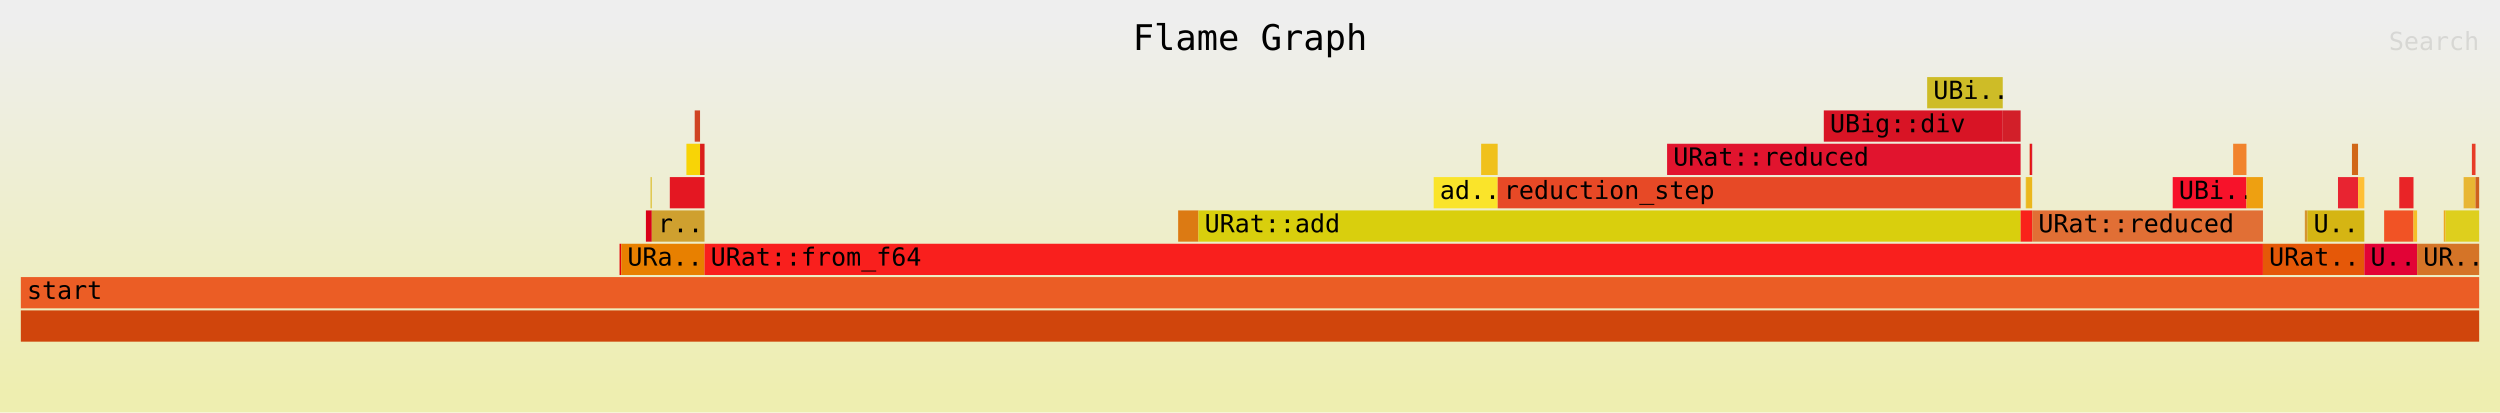
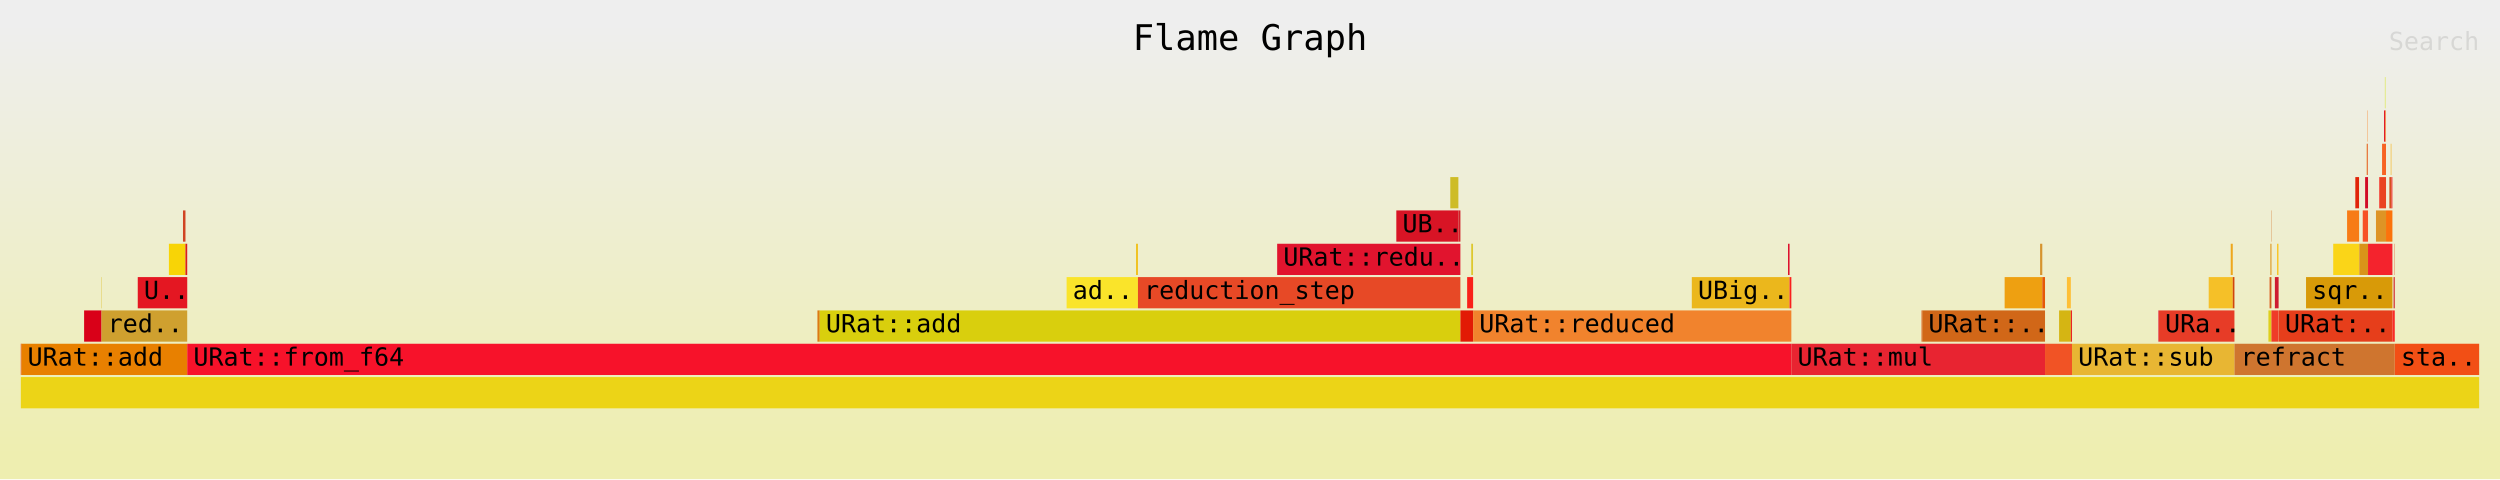
- <svg xmlns="http://www.w3.org/2000/svg" xmlns:ns1="http://github.com/jonhoo/inferno" version="1.1" width="1200" height="198" viewBox="0 0 1200 198">
+ <svg xmlns="http://www.w3.org/2000/svg" xmlns:ns1="http://github.com/jonhoo/inferno" version="1.1" width="1200" height="230" viewBox="0 0 1200 230">
  <defs>
    <linearGradient id="background" y1="0" y2="1" x1="0" x2="0">
      <stop stop-color="#eeeeee" offset="5%" />
      <stop stop-color="#eeeeb0" offset="95%" />
    </linearGradient>
  </defs>
  <style type="text/css">
text { font-family:monospace; font-size:12px }
#title { text-anchor:middle; font-size:17px; }
#matched { text-anchor:end; }
#search { text-anchor:end; opacity:0.1; cursor:pointer; }
#search:hover, #search.show { opacity:1; }
#subtitle { text-anchor:middle; font-color:rgb(160,160,160); }
#unzoom { cursor:pointer; }
#frames &gt; *:hover { stroke:black; stroke-width:0.5; cursor:pointer; }
.hide { display:none; }
.parent { opacity:0.5; }
</style>
-   <rect x="0" y="0" width="100%" height="198" fill="url(#background)" />
+   <rect x="0" y="0" width="100%" height="230" fill="url(#background)" />
  <text id="title" fill="rgb(0,0,0)" x="50%" y="24.00">Flame Graph</text>
-   <text id="details" fill="rgb(0,0,0)" x="10" y="181.00"> </text>
+   <text id="details" fill="rgb(0,0,0)" x="10" y="213.00"> </text>
  <text id="unzoom" class="hide" fill="rgb(0,0,0)" x="10" y="24.00">Reset Zoom</text>
  <text id="search" fill="rgb(0,0,0)" x="1190" y="24.00">Search</text>
-   <text id="matched" fill="rgb(0,0,0)" x="1190" y="181.00"> </text>
-   <svg id="frames" x="10" width="1180" total_samples="25932696600">
-     <g>
-       <rect x="24.355%" y="117" width="0.069%" height="15" fill="rgb(227,0,7)" ns1:x="6315841300" ns1:w="17951100" />
-       <text x="24.605%" y="127.50" />
-     </g>
-     <g>
-       <rect x="25.427%" y="101" width="0.24%" height="15" fill="rgb(217,0,24)" ns1:x="6593866000" ns1:w="62139100" />
-       <text x="25.677%" y="111.50" />
-     </g>
-     <g>
-       <rect x="25.615%" y="85" width="0.052%" height="15" fill="rgb(221,193,54)" ns1:x="6642545100" ns1:w="13460000" />
-       <text x="25.865%" y="95.50" />
-     </g>
-     <g>
-       <rect x="27.074%" y="69" width="0.555%" height="15" fill="rgb(248,212,6)" ns1:x="7020946800" ns1:w="143965500" />
-       <text x="27.324%" y="79.50" />
-     </g>
-     <g>
-       <rect x="27.412%" y="53" width="0.217%" height="15" fill="rgb(208,68,35)" ns1:x="7108665900" ns1:w="56246400" />
-       <text x="27.662%" y="63.50" />
-     </g>
-     <g>
-       <rect x="24.424%" y="117" width="3.388%" height="15" fill="rgb(232,128,0)" ns1:x="6333792400" ns1:w="878479400" />
-       <text x="24.674%" y="127.50">URa..</text>
-     </g>
-     <g>
-       <rect x="25.666%" y="101" width="2.145%" height="15" fill="rgb(207,160,47)" ns1:x="6656005100" ns1:w="556266700" />
-       <text x="25.916%" y="111.50">r..</text>
-     </g>
-     <g>
-       <rect x="26.399%" y="85" width="1.413%" height="15" fill="rgb(228,23,34)" ns1:x="6845876800" ns1:w="366395000" />
-       <text x="26.649%" y="95.50" />
-     </g>
-     <g>
-       <rect x="27.629%" y="69" width="0.183%" height="15" fill="rgb(218,30,26)" ns1:x="7164912300" ns1:w="47359500" />
-       <text x="27.879%" y="79.50" />
-     </g>
-     <g>
-       <rect x="47.077%" y="101" width="0.827%" height="15" fill="rgb(220,122,19)" ns1:x="12208298800" ns1:w="214369600" />
-       <text x="47.327%" y="111.50" />
-     </g>
-     <g>
-       <rect x="57.472%" y="85" width="2.603%" height="15" fill="rgb(250,228,42)" ns1:x="14904077500" ns1:w="674982000" />
-       <text x="57.722%" y="95.50">ad..</text>
-     </g>
-     <g>
-       <rect x="59.402%" y="69" width="0.673%" height="15" fill="rgb(240,193,28)" ns1:x="15404574800" ns1:w="174484700" />
-       <text x="59.652%" y="79.50" />
-     </g>
-     <g>
-       <rect x="73.341%" y="53" width="7.28%" height="15" fill="rgb(216,20,37)" ns1:x="19019264800" ns1:w="1887790000" />
-       <text x="73.591%" y="63.50">UBig::div</text>
-     </g>
-     <g>
-       <rect x="77.545%" y="37" width="3.075%" height="15" fill="rgb(206,188,39)" ns1:x="20109517700" ns1:w="797537100" />
-       <text x="77.795%" y="47.50">UBi..</text>
-     </g>
-     <g>
-       <rect x="47.904%" y="101" width="33.444%" height="15" fill="rgb(217,207,13)" ns1:x="12422668400" ns1:w="8672972800" />
-       <text x="48.154%" y="111.50">URat::add</text>
-     </g>
-     <g>
-       <rect x="60.075%" y="85" width="21.273%" height="15" fill="rgb(231,73,38)" ns1:x="15579059500" ns1:w="5516581700" />
-       <text x="60.325%" y="95.50">reduction_step</text>
-     </g>
-     <g>
-       <rect x="66.966%" y="69" width="14.381%" height="15" fill="rgb(225,20,46)" ns1:x="17366228800" ns1:w="3729412400" />
-       <text x="67.216%" y="79.50">URat::reduced</text>
-     </g>
-     <g>
-       <rect x="80.62%" y="53" width="0.727%" height="15" fill="rgb(210,31,41)" ns1:x="20907054800" ns1:w="188586400" />
-       <text x="80.87%" y="63.50" />
-     </g>
-     <g>
-       <rect x="81.555%" y="85" width="0.015%" height="15" fill="rgb(221,200,47)" ns1:x="21149381400" ns1:w="3978500" />
-       <text x="81.805%" y="95.50" />
-     </g>
-     <g>
-       <rect x="81.716%" y="69" width="0.058%" height="15" fill="rgb(226,26,5)" ns1:x="21191120400" ns1:w="15056400" />
-       <text x="81.966%" y="79.50" />
-     </g>
-     <g>
-       <rect x="81.348%" y="101" width="0.47%" height="15" fill="rgb(249,33,26)" ns1:x="21095641200" ns1:w="121907000" />
-       <text x="81.598%" y="111.50" />
-     </g>
-     <g>
-       <rect x="81.57%" y="85" width="0.247%" height="15" fill="rgb(235,183,28)" ns1:x="21153359900" ns1:w="64188300" />
-       <text x="81.82%" y="95.50" />
-     </g>
-     <g>
-       <rect x="81.774%" y="69" width="0.044%" height="15" fill="rgb(221,5,38)" ns1:x="21206176800" ns1:w="11371400" />
-       <text x="82.024%" y="79.50" />
-     </g>
-     <g>
-       <rect x="87.534%" y="85" width="2.999%" height="15" fill="rgb(247,18,42)" ns1:x="22700045400" ns1:w="777713100" />
-       <text x="87.784%" y="95.50">UBi..</text>
-     </g>
-     <g>
-       <rect x="89.992%" y="69" width="0.542%" height="15" fill="rgb(241,131,45)" ns1:x="23337262300" ns1:w="140496200" />
-       <text x="90.242%" y="79.50" />
-     </g>
-     <g>
-       <rect x="27.811%" y="117" width="63.393%" height="15" fill="rgb(249,31,29)" ns1:x="7212271800" ns1:w="16439510100" />
-       <text x="28.061%" y="127.50">URat::from_f64</text>
-     </g>
-     <g>
-       <rect x="81.818%" y="101" width="9.387%" height="15" fill="rgb(225,111,53)" ns1:x="21217548200" ns1:w="2434233700" />
-       <text x="82.068%" y="111.50">URat::reduced</text>
-     </g>
-     <g>
-       <rect x="90.533%" y="85" width="0.671%" height="15" fill="rgb(238,160,17)" ns1:x="23477758500" ns1:w="174023400" />
-       <text x="90.783%" y="95.50" />
-     </g>
-     <g>
-       <rect x="92.908%" y="101" width="0.106%" height="15" fill="rgb(214,148,48)" ns1:x="24093557800" ns1:w="27486300" />
-       <text x="93.158%" y="111.50" />
-     </g>
-     <g>
-       <rect x="94.257%" y="85" width="0.816%" height="15" fill="rgb(232,36,49)" ns1:x="24443340500" ns1:w="211655000" />
-       <text x="94.507%" y="95.50" />
-     </g>
-     <g>
-       <rect x="94.825%" y="69" width="0.248%" height="15" fill="rgb(209,103,24)" ns1:x="24590706300" ns1:w="64289200" />
-       <text x="95.075%" y="79.50" />
-     </g>
-     <g>
-       <rect x="91.204%" y="117" width="4.125%" height="15" fill="rgb(229,88,8)" ns1:x="23651781900" ns1:w="1069586700" />
-       <text x="91.454%" y="127.50">URat..</text>
-     </g>
-     <g>
-       <rect x="93.014%" y="101" width="2.315%" height="15" fill="rgb(213,181,19)" ns1:x="24121044100" ns1:w="600324500" />
-       <text x="93.264%" y="111.50">U..</text>
-     </g>
-     <g>
-       <rect x="95.073%" y="85" width="0.256%" height="15" fill="rgb(254,191,54)" ns1:x="24654995500" ns1:w="66373100" />
-       <text x="95.323%" y="95.50" />
-     </g>
-     <g>
-       <rect x="96.134%" y="101" width="1.194%" height="15" fill="rgb(241,83,37)" ns1:x="24930238600" ns1:w="309648100" />
-       <text x="96.384%" y="111.50" />
-     </g>
-     <g>
-       <rect x="96.75%" y="85" width="0.579%" height="15" fill="rgb(233,36,39)" ns1:x="25089771700" ns1:w="150115000" />
-       <text x="97%" y="95.50" />
-     </g>
-     <g>
-       <rect x="95.329%" y="117" width="2.146%" height="15" fill="rgb(226,3,54)" ns1:x="24721368600" ns1:w="556558400" />
-       <text x="95.579%" y="127.50">U..</text>
-     </g>
-     <g>
-       <rect x="97.328%" y="101" width="0.147%" height="15" fill="rgb(245,192,40)" ns1:x="25239886700" ns1:w="38040300" />
-       <text x="97.578%" y="111.50" />
-     </g>
-     <g>
-       <rect x="98.56%" y="101" width="0.073%" height="15" fill="rgb(238,167,29)" ns1:x="25559332300" ns1:w="18964000" />
-       <text x="98.81%" y="111.50" />
-     </g>
-     <g>
-       <rect x="99.368%" y="85" width="0.483%" height="15" fill="rgb(232,182,51)" ns1:x="25768698500" ns1:w="125345500" />
-       <text x="99.618%" y="95.50" />
-     </g>
-     <g>
-       <rect x="99.704%" y="69" width="0.147%" height="15" fill="rgb(231,60,39)" ns1:x="25855974600" ns1:w="38069400" />
-       <text x="99.954%" y="79.50" />
-     </g>
-     <g>
-       <rect x="0%" y="149" width="100%" height="15" fill="rgb(208,69,12)" ns1:x="0" ns1:w="25932696600" />
-       <text x="0.25%" y="159.50" />
-     </g>
-     <g>
-       <rect x="0%" y="133" width="100%" height="15" fill="rgb(235,93,37)" ns1:x="0" ns1:w="25932696600" />
-       <text x="0.25%" y="143.50">start</text>
-     </g>
-     <g>
-       <rect x="97.475%" y="117" width="2.525%" height="15" fill="rgb(213,116,39)" ns1:x="25277927000" ns1:w="654769600" />
-       <text x="97.725%" y="127.50">UR..</text>
-     </g>
-     <g>
-       <rect x="98.633%" y="101" width="1.367%" height="15" fill="rgb(222,207,29)" ns1:x="25578296300" ns1:w="354400300" />
-       <text x="98.883%" y="111.50" />
-     </g>
-     <g>
-       <rect x="99.851%" y="85" width="0.149%" height="15" fill="rgb(206,96,30)" ns1:x="25894044000" ns1:w="38652600" />
-       <text x="100.101%" y="95.50" />
+   <text id="matched" fill="rgb(0,0,0)" x="1190" y="213.00"> </text>
+   <svg id="frames" x="10" width="1180" total_samples="427208881100">
+     <g>
+       <rect x="0%" y="165" width="0.023%" height="15" fill="rgb(227,0,7)" ns1:x="0" ns1:w="96911800" />
+       <text x="0.25%" y="175.50" />
+     </g>
+     <g>
+       <rect x="2.574%" y="149" width="0.709%" height="15" fill="rgb(217,0,24)" ns1:x="10995148300" ns1:w="3027572400" />
+       <text x="2.824%" y="159.50" />
+     </g>
+     <g>
+       <rect x="3.266%" y="133" width="0.016%" height="15" fill="rgb(221,193,54)" ns1:x="13953820200" ns1:w="68900500" />
+       <text x="3.516%" y="143.50" />
+     </g>
+     <g>
+       <rect x="6.023%" y="117" width="0.673%" height="15" fill="rgb(248,212,6)" ns1:x="25732022700" ns1:w="2874252800" />
+       <text x="6.273%" y="127.50" />
+     </g>
+     <g>
+       <rect x="6.596%" y="101" width="0.101%" height="15" fill="rgb(208,68,35)" ns1:x="28176812600" ns1:w="429462900" />
+       <text x="6.846%" y="111.50" />
+     </g>
+     <g>
+       <rect x="0.023%" y="165" width="6.746%" height="15" fill="rgb(232,128,0)" ns1:x="96911800" ns1:w="28819270400" />
+       <text x="0.273%" y="175.50">URat::add</text>
+     </g>
+     <g>
+       <rect x="3.282%" y="149" width="3.486%" height="15" fill="rgb(207,160,47)" ns1:x="14022720700" ns1:w="14893461500" />
+       <text x="3.532%" y="159.50">red..</text>
+     </g>
+     <g>
+       <rect x="4.756%" y="133" width="2.013%" height="15" fill="rgb(228,23,34)" ns1:x="20318794100" ns1:w="8597388100" />
+       <text x="5.006%" y="143.50">U..</text>
+     </g>
+     <g>
+       <rect x="6.696%" y="117" width="0.072%" height="15" fill="rgb(218,30,26)" ns1:x="28606275500" ns1:w="309906700" />
+       <text x="6.946%" y="127.50" />
+     </g>
+     <g>
+       <rect x="32.404%" y="149" width="0.094%" height="15" fill="rgb(220,122,19)" ns1:x="138434629200" ns1:w="400874000" />
+       <text x="32.654%" y="159.50" />
+     </g>
+     <g>
+       <rect x="42.54%" y="133" width="2.902%" height="15" fill="rgb(250,228,42)" ns1:x="181735181100" ns1:w="12398712900" />
+       <text x="42.79%" y="143.50">ad..</text>
+     </g>
+     <g>
+       <rect x="45.364%" y="117" width="0.078%" height="15" fill="rgb(240,193,28)" ns1:x="193799476700" ns1:w="334417300" />
+       <text x="45.614%" y="127.50" />
+     </g>
+     <g>
+       <rect x="55.952%" y="101" width="2.523%" height="15" fill="rgb(216,20,37)" ns1:x="239033620700" ns1:w="10780196200" />
+       <text x="56.202%" y="111.50">UB..</text>
+     </g>
+     <g>
+       <rect x="58.147%" y="85" width="0.329%" height="15" fill="rgb(206,188,39)" ns1:x="248407986500" ns1:w="1405830400" />
+       <text x="58.397%" y="95.50" />
+     </g>
+     <g>
+       <rect x="32.498%" y="149" width="26.06%" height="15" fill="rgb(217,207,13)" ns1:x="138835503200" ns1:w="111331452700" />
+       <text x="32.748%" y="159.50">URat::add</text>
+     </g>
+     <g>
+       <rect x="45.442%" y="133" width="13.116%" height="15" fill="rgb(231,73,38)" ns1:x="194133894000" ns1:w="56033061900" />
+       <text x="45.692%" y="143.50">reduction_step</text>
+     </g>
+     <g>
+       <rect x="51.105%" y="117" width="7.453%" height="15" fill="rgb(225,20,46)" ns1:x="218326692000" ns1:w="31840263900" />
+       <text x="51.355%" y="127.50">URat::redu..</text>
+     </g>
+     <g>
+       <rect x="58.476%" y="101" width="0.083%" height="15" fill="rgb(210,31,41)" ns1:x="249813816900" ns1:w="353139000" />
+       <text x="58.726%" y="111.50" />
+     </g>
+     <g>
+       <rect x="58.999%" y="117" width="0.073%" height="15" fill="rgb(221,200,47)" ns1:x="252047168900" ns1:w="311508900" />
+       <text x="59.249%" y="127.50" />
+     </g>
+     <g>
+       <rect x="58.559%" y="149" width="0.518%" height="15" fill="rgb(226,26,5)" ns1:x="250166955900" ns1:w="2212061000" />
+       <text x="58.809%" y="159.50" />
+     </g>
+     <g>
+       <rect x="58.833%" y="133" width="0.243%" height="15" fill="rgb(249,33,26)" ns1:x="251341044700" ns1:w="1037972200" />
+       <text x="59.083%" y="143.50" />
+     </g>
+     <g>
+       <rect x="67.972%" y="133" width="3.974%" height="15" fill="rgb(235,183,28)" ns1:x="290384479000" ns1:w="16978979100" />
+       <text x="68.222%" y="143.50">UBig..</text>
+     </g>
+     <g>
+       <rect x="71.887%" y="117" width="0.06%" height="15" fill="rgb(221,5,38)" ns1:x="307108559800" ns1:w="254898300" />
+       <text x="72.137%" y="127.50" />
+     </g>
+     <g>
+       <rect x="6.769%" y="165" width="65.252%" height="15" fill="rgb(247,18,42)" ns1:x="28916182200" ns1:w="278763741600" />
+       <text x="7.019%" y="175.50">URat::from_f64</text>
+     </g>
+     <g>
+       <rect x="59.076%" y="149" width="12.945%" height="15" fill="rgb(241,131,45)" ns1:x="252379016900" ns1:w="55300906900" />
+       <text x="59.326%" y="159.50">URat::reduced</text>
+     </g>
+     <g>
+       <rect x="71.947%" y="133" width="0.074%" height="15" fill="rgb(249,31,29)" ns1:x="307363458100" ns1:w="316465700" />
+       <text x="72.197%" y="143.50" />
+     </g>
+     <g>
+       <rect x="77.314%" y="149" width="0.031%" height="15" fill="rgb(225,111,53)" ns1:x="330290929800" ns1:w="134172600" />
+       <text x="77.564%" y="159.50" />
+     </g>
+     <g>
+       <rect x="80.697%" y="133" width="1.532%" height="15" fill="rgb(238,160,17)" ns1:x="344745725700" ns1:w="6543590900" />
+       <text x="80.947%" y="143.50" />
+     </g>
+     <g>
+       <rect x="82.139%" y="117" width="0.09%" height="15" fill="rgb(214,148,48)" ns1:x="350906014100" ns1:w="383302500" />
+       <text x="82.389%" y="127.50" />
+     </g>
+     <g>
+       <rect x="72.021%" y="165" width="10.319%" height="15" fill="rgb(232,36,49)" ns1:x="307679923800" ns1:w="44082654700" />
+       <text x="72.271%" y="175.50">URat::mul</text>
+     </g>
+     <g>
+       <rect x="77.345%" y="149" width="4.995%" height="15" fill="rgb(209,103,24)" ns1:x="330425102400" ns1:w="21337476100" />
+       <text x="77.595%" y="159.50">URat::..</text>
+     </g>
+     <g>
+       <rect x="82.229%" y="133" width="0.111%" height="15" fill="rgb(229,88,8)" ns1:x="351289316600" ns1:w="473261900" />
+       <text x="82.479%" y="143.50" />
+     </g>
+     <g>
+       <rect x="82.912%" y="149" width="0.478%" height="15" fill="rgb(213,181,19)" ns1:x="354209100000" ns1:w="2040284200" />
+       <text x="83.162%" y="159.50" />
+     </g>
+     <g>
+       <rect x="83.23%" y="133" width="0.16%" height="15" fill="rgb(254,191,54)" ns1:x="355564733600" ns1:w="684650600" />
+       <text x="83.48%" y="143.50" />
+     </g>
+     <g>
+       <rect x="82.34%" y="165" width="1.098%" height="15" fill="rgb(241,83,37)" ns1:x="351762578500" ns1:w="4689592200" />
+       <text x="82.59%" y="175.50" />
+     </g>
+     <g>
+       <rect x="83.39%" y="149" width="0.048%" height="15" fill="rgb(233,36,39)" ns1:x="356249384200" ns1:w="202786500" />
+       <text x="83.64%" y="159.50" />
+     </g>
+     <g>
+       <rect x="86.952%" y="149" width="0.021%" height="15" fill="rgb(226,3,54)" ns1:x="371465291900" ns1:w="87742300" />
+       <text x="87.202%" y="159.50" />
+     </g>
+     <g>
+       <rect x="88.998%" y="133" width="0.98%" height="15" fill="rgb(245,192,40)" ns1:x="380205154800" ns1:w="4185771400" />
+       <text x="89.248%" y="143.50" />
+     </g>
+     <g>
+       <rect x="89.894%" y="117" width="0.083%" height="15" fill="rgb(238,167,29)" ns1:x="384036003000" ns1:w="354923200" />
+       <text x="90.144%" y="127.50" />
+     </g>
+     <g>
+       <rect x="83.437%" y="165" width="6.608%" height="15" fill="rgb(232,182,51)" ns1:x="356452170700" ns1:w="28228349800" />
+       <text x="83.687%" y="175.50">URat::sub</text>
+     </g>
+     <g>
+       <rect x="86.972%" y="149" width="3.073%" height="15" fill="rgb(231,60,39)" ns1:x="371553034200" ns1:w="13127486300" />
+       <text x="87.222%" y="159.50">URa..</text>
+     </g>
+     <g>
+       <rect x="89.977%" y="133" width="0.068%" height="15" fill="rgb(208,69,12)" ns1:x="384390926200" ns1:w="289594300" />
+       <text x="90.227%" y="143.50" />
+     </g>
+     <g>
+       <rect x="91.471%" y="133" width="0.012%" height="15" fill="rgb(235,93,37)" ns1:x="390772352500" ns1:w="51854500" />
+       <text x="91.721%" y="143.50" />
+     </g>
+     <g>
+       <rect x="91.533%" y="101" width="0.013%" height="15" fill="rgb(213,116,39)" ns1:x="391037861000" ns1:w="53747400" />
+       <text x="91.783%" y="111.50" />
+     </g>
+     <g>
+       <rect x="91.427%" y="149" width="0.122%" height="15" fill="rgb(222,207,29)" ns1:x="390582452900" ns1:w="522273300" />
+       <text x="91.677%" y="159.50" />
+     </g>
+     <g>
+       <rect x="91.483%" y="133" width="0.066%" height="15" fill="rgb(206,96,30)" ns1:x="390824207000" ns1:w="280519200" />
+       <text x="91.733%" y="143.50" />
+     </g>
+     <g>
+       <rect x="91.51%" y="117" width="0.039%" height="15" fill="rgb(218,138,4)" ns1:x="390938417300" ns1:w="166308900" />
+       <text x="91.76%" y="127.50" />
+     </g>
+     <g>
+       <rect x="91.782%" y="117" width="0.052%" height="15" fill="rgb(250,191,14)" ns1:x="392102547500" ns1:w="222585600" />
+       <text x="92.032%" y="127.50" />
+     </g>
+     <g>
+       <rect x="91.549%" y="149" width="0.293%" height="15" fill="rgb(239,60,40)" ns1:x="391104726200" ns1:w="1251412700" />
+       <text x="91.799%" y="159.50" />
+     </g>
+     <g>
+       <rect x="91.69%" y="133" width="0.152%" height="15" fill="rgb(206,27,48)" ns1:x="391707965600" ns1:w="648173300" />
+       <text x="91.94%" y="143.50" />
+     </g>
+     <g>
+       <rect x="94.962%" y="85" width="0.152%" height="15" fill="rgb(225,35,8)" ns1:x="405686495900" ns1:w="647857000" />
+       <text x="95.212%" y="95.50" />
+     </g>
+     <g>
+       <rect x="94.063%" y="117" width="1.054%" height="15" fill="rgb(250,213,24)" ns1:x="401844031200" ns1:w="4501851200" />
+       <text x="94.313%" y="127.50" />
+     </g>
+     <g>
+       <rect x="94.627%" y="101" width="0.489%" height="15" fill="rgb(247,123,22)" ns1:x="404254805800" ns1:w="2091076600" />
+       <text x="94.877%" y="111.50" />
+     </g>
+     <g>
+       <rect x="95.116%" y="117" width="0.011%" height="15" fill="rgb(231,138,38)" ns1:x="406345882400" ns1:w="44815800" />
+       <text x="95.366%" y="127.50" />
+     </g>
+     <g>
+       <rect x="95.423%" y="69" width="0.043%" height="15" fill="rgb(231,145,46)" ns1:x="407656849300" ns1:w="184277300" />
+       <text x="95.673%" y="79.50" />
+     </g>
+     <g>
+       <rect x="95.453%" y="53" width="0.013%" height="15" fill="rgb(251,118,11)" ns1:x="407783291800" ns1:w="57834800" />
+       <text x="95.703%" y="63.50" />
+     </g>
+     <g>
+       <rect x="95.127%" y="117" width="0.352%" height="15" fill="rgb(217,147,25)" ns1:x="406390698200" ns1:w="1502486600" />
+       <text x="95.377%" y="127.50" />
+     </g>
+     <g>
+       <rect x="95.264%" y="101" width="0.215%" height="15" fill="rgb(247,81,37)" ns1:x="406974616800" ns1:w="918568000" />
+       <text x="95.514%" y="111.50" />
+     </g>
+     <g>
+       <rect x="95.361%" y="85" width="0.118%" height="15" fill="rgb(209,12,38)" ns1:x="407389127200" ns1:w="504057600" />
+       <text x="95.611%" y="95.50" />
+     </g>
+     <g>
+       <rect x="95.466%" y="69" width="0.012%" height="15" fill="rgb(227,1,9)" ns1:x="407841126600" ns1:w="52058200" />
+       <text x="95.716%" y="79.50" />
+     </g>
+     <g>
+       <rect x="95.931%" y="85" width="0.029%" height="15" fill="rgb(248,47,43)" ns1:x="409825578300" ns1:w="124529600" />
+       <text x="96.181%" y="95.50" />
+     </g>
+     <g>
+       <rect x="96.132%" y="53" width="0.05%" height="15" fill="rgb(221,10,30)" ns1:x="410686613000" ns1:w="214919400" />
+       <text x="96.382%" y="63.50" />
+     </g>
+     <g>
+       <rect x="96.166%" y="37" width="0.017%" height="15" fill="rgb(210,229,1)" ns1:x="410828802700" ns1:w="72729700" />
+       <text x="96.416%" y="47.50" />
+     </g>
+     <g>
+       <rect x="95.802%" y="101" width="0.409%" height="15" fill="rgb(222,148,37)" ns1:x="409272843500" ns1:w="1747492400" />
+       <text x="96.052%" y="111.50" />
+     </g>
+     <g>
+       <rect x="95.96%" y="85" width="0.251%" height="15" fill="rgb(234,67,33)" ns1:x="409950107900" ns1:w="1070228000" />
+       <text x="96.21%" y="95.50" />
+     </g>
+     <g>
+       <rect x="96.05%" y="69" width="0.16%" height="15" fill="rgb(247,98,35)" ns1:x="410335712000" ns1:w="684623900" />
+       <text x="96.3%" y="79.50" />
+     </g>
+     <g>
+       <rect x="96.183%" y="53" width="0.028%" height="15" fill="rgb(247,138,52)" ns1:x="410901532400" ns1:w="118803500" />
+       <text x="96.433%" y="63.50" />
+     </g>
+     <g>
+       <rect x="96.348%" y="85" width="0.08%" height="15" fill="rgb(213,79,30)" ns1:x="411608267400" ns1:w="341521500" />
+       <text x="96.598%" y="95.50" />
+     </g>
+     <g>
+       <rect x="96.404%" y="69" width="0.024%" height="15" fill="rgb(246,177,23)" ns1:x="411846959100" ns1:w="102829800" />
+       <text x="96.654%" y="79.50" />
+     </g>
+     <g>
+       <rect x="91.849%" y="149" width="4.622%" height="15" fill="rgb(230,62,27)" ns1:x="392388482000" ns1:w="19744082800" />
+       <text x="92.099%" y="159.50">URat:..</text>
+     </g>
+     <g>
+       <rect x="92.957%" y="133" width="3.514%" height="15" fill="rgb(216,154,8)" ns1:x="397118518100" ns1:w="15014046700" />
+       <text x="93.207%" y="143.50">sqr..</text>
+     </g>
+     <g>
+       <rect x="95.479%" y="117" width="0.992%" height="15" fill="rgb(244,35,45)" ns1:x="407893184800" ns1:w="4239380000" />
+       <text x="95.729%" y="127.50" />
+     </g>
+     <g>
+       <rect x="96.211%" y="101" width="0.26%" height="15" fill="rgb(251,115,12)" ns1:x="411020335900" ns1:w="1112228900" />
+       <text x="96.461%" y="111.50" />
+     </g>
+     <g>
+       <rect x="96.428%" y="85" width="0.043%" height="15" fill="rgb(240,54,50)" ns1:x="411949788900" ns1:w="182775900" />
+       <text x="96.678%" y="95.50" />
+     </g>
+     <g>
+       <rect x="96.548%" y="117" width="0.015%" height="15" fill="rgb(233,84,52)" ns1:x="412460937700" ns1:w="64820000" />
+       <text x="96.798%" y="127.50" />
+     </g>
+     <g>
+       <rect x="90.045%" y="165" width="6.521%" height="15" fill="rgb(207,117,47)" ns1:x="384680520500" ns1:w="27860529100" />
+       <text x="90.295%" y="175.50">refract</text>
+     </g>
+     <g>
+       <rect x="96.471%" y="149" width="0.096%" height="15" fill="rgb(249,43,39)" ns1:x="412132564800" ns1:w="408484800" />
+       <text x="96.721%" y="159.50" />
+     </g>
+     <g>
+       <rect x="96.519%" y="133" width="0.048%" height="15" fill="rgb(209,38,44)" ns1:x="412337565600" ns1:w="203484000" />
+       <text x="96.769%" y="143.50" />
+     </g>
+     <g>
+       <rect x="0%" y="181" width="100%" height="15" fill="rgb(236,212,23)" ns1:x="0" ns1:w="427208881100" />
+       <text x="0.25%" y="191.50" />
+     </g>
+     <g>
+       <rect x="96.567%" y="165" width="3.433%" height="15" fill="rgb(242,79,21)" ns1:x="412541049600" ns1:w="14667831500" />
+       <text x="96.817%" y="175.50">sta..</text>
    </g>
  </svg>
</svg>
